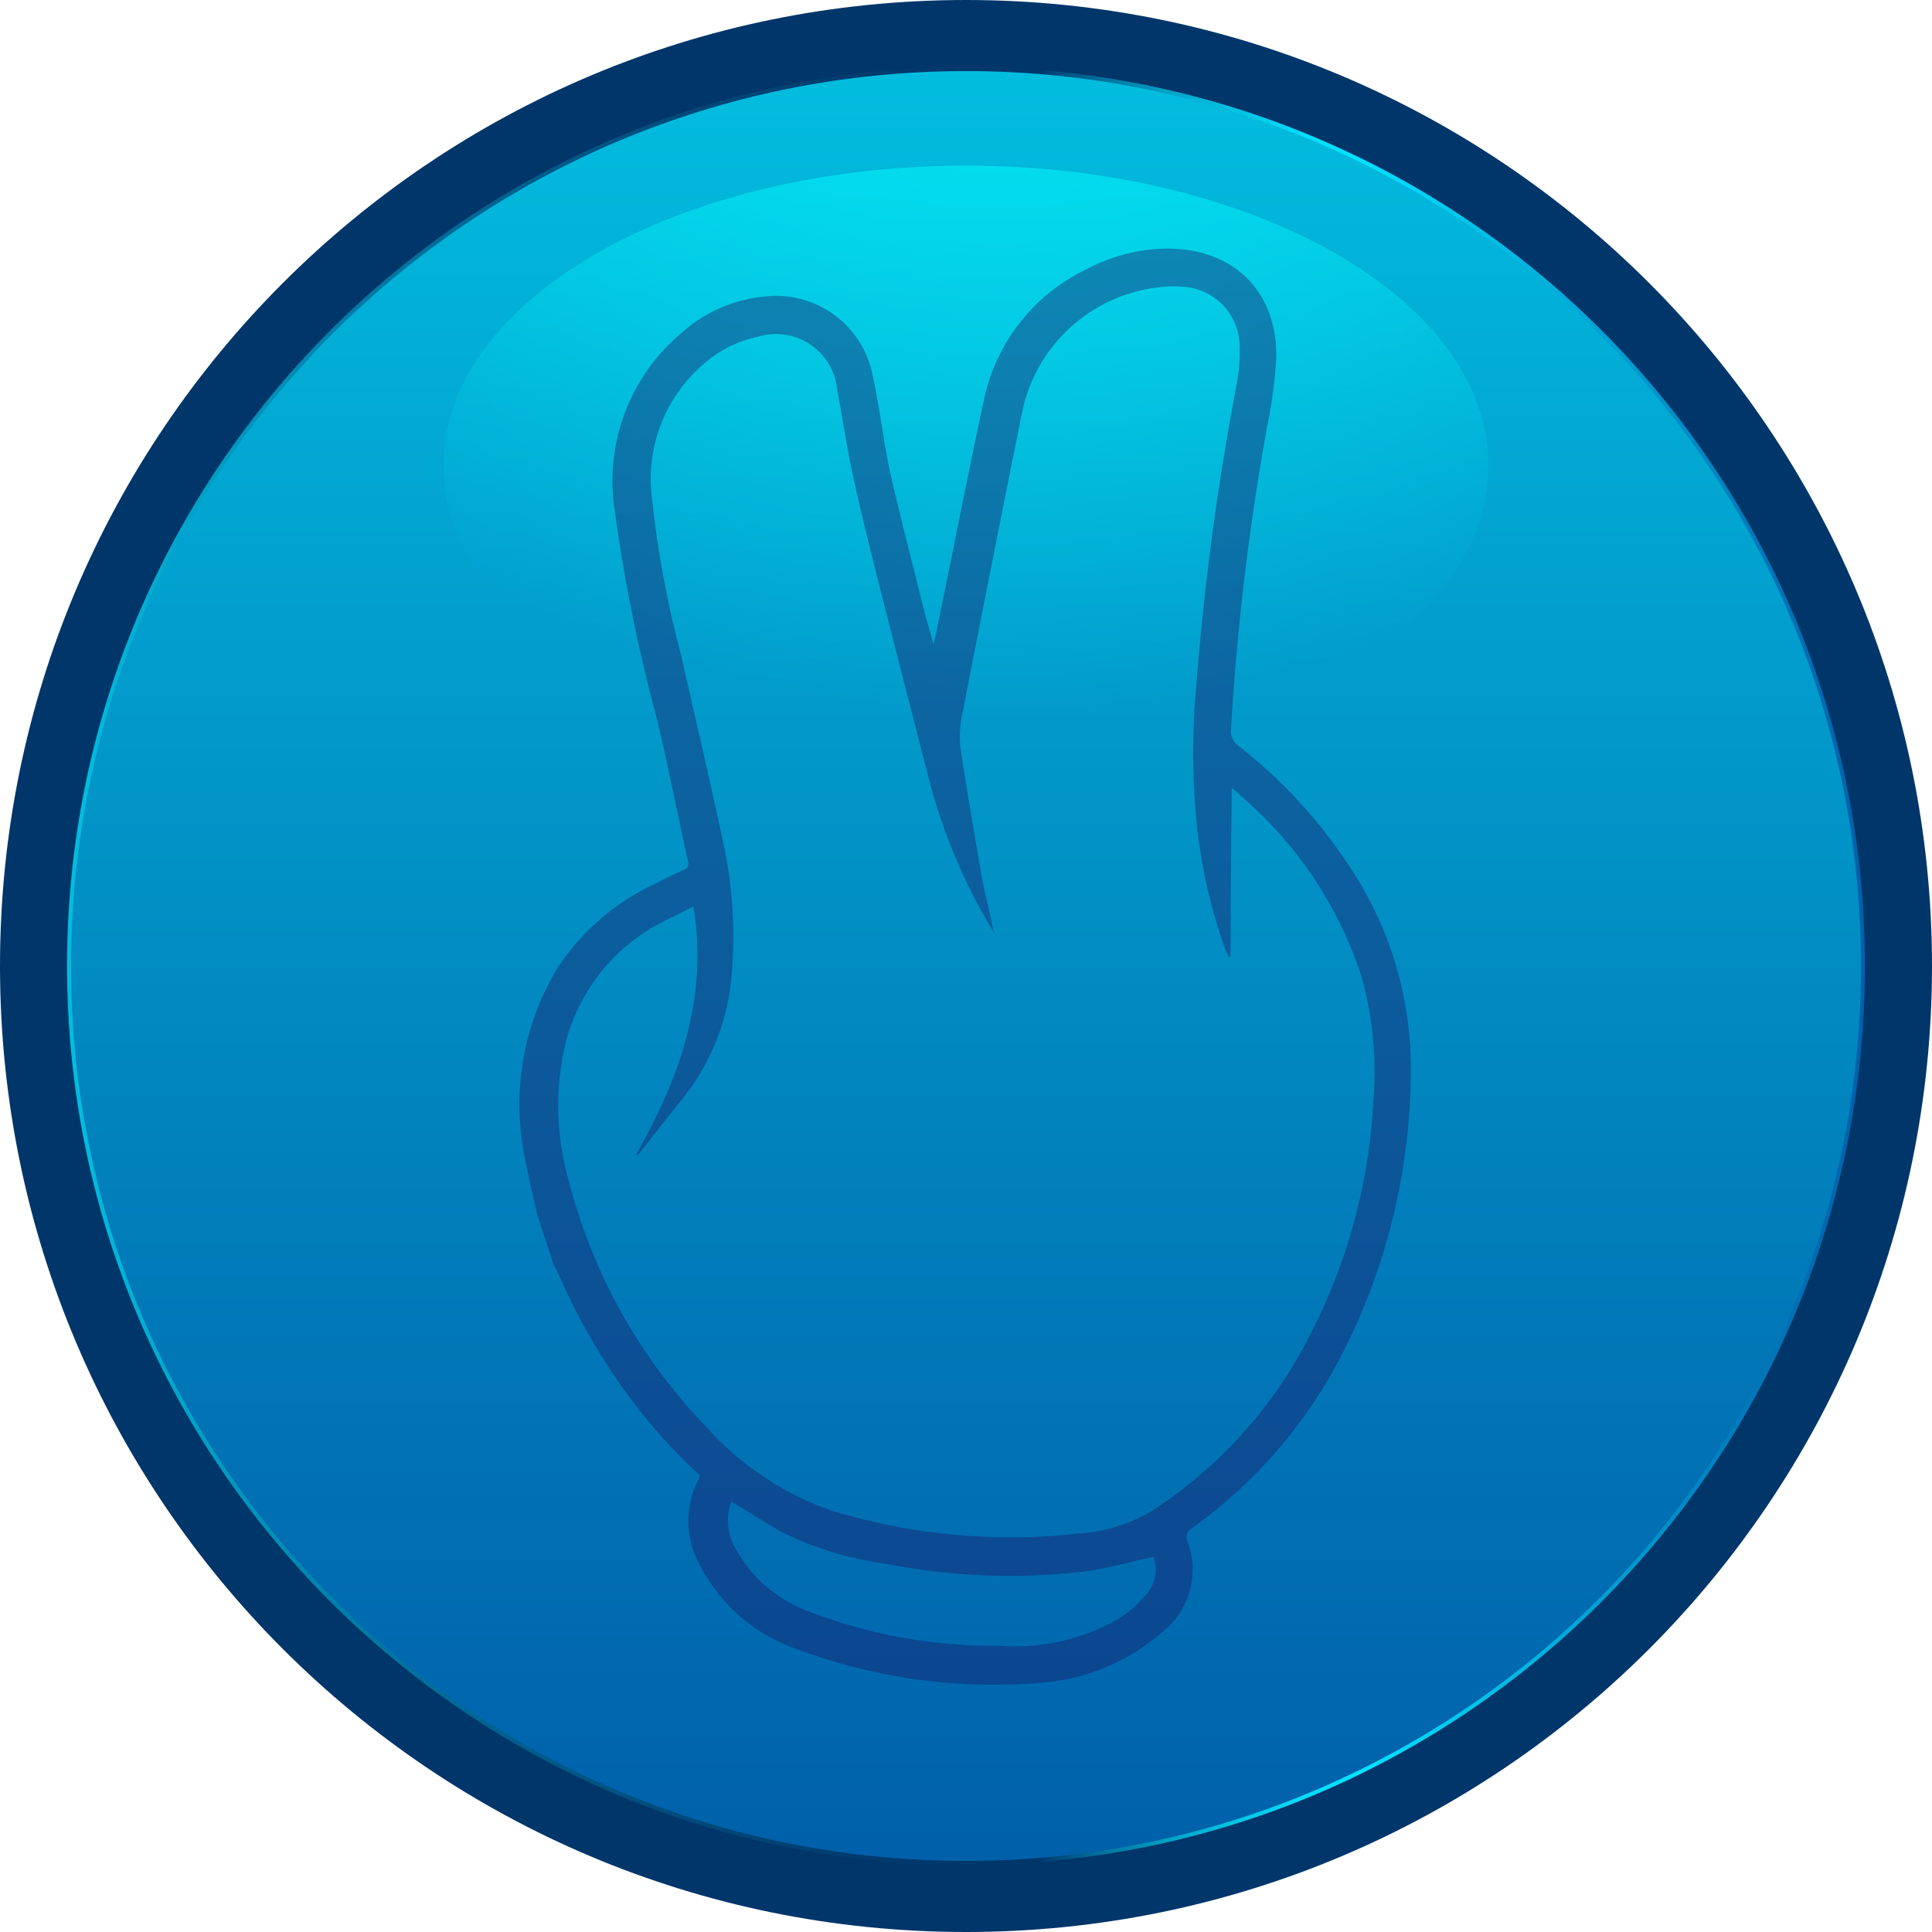
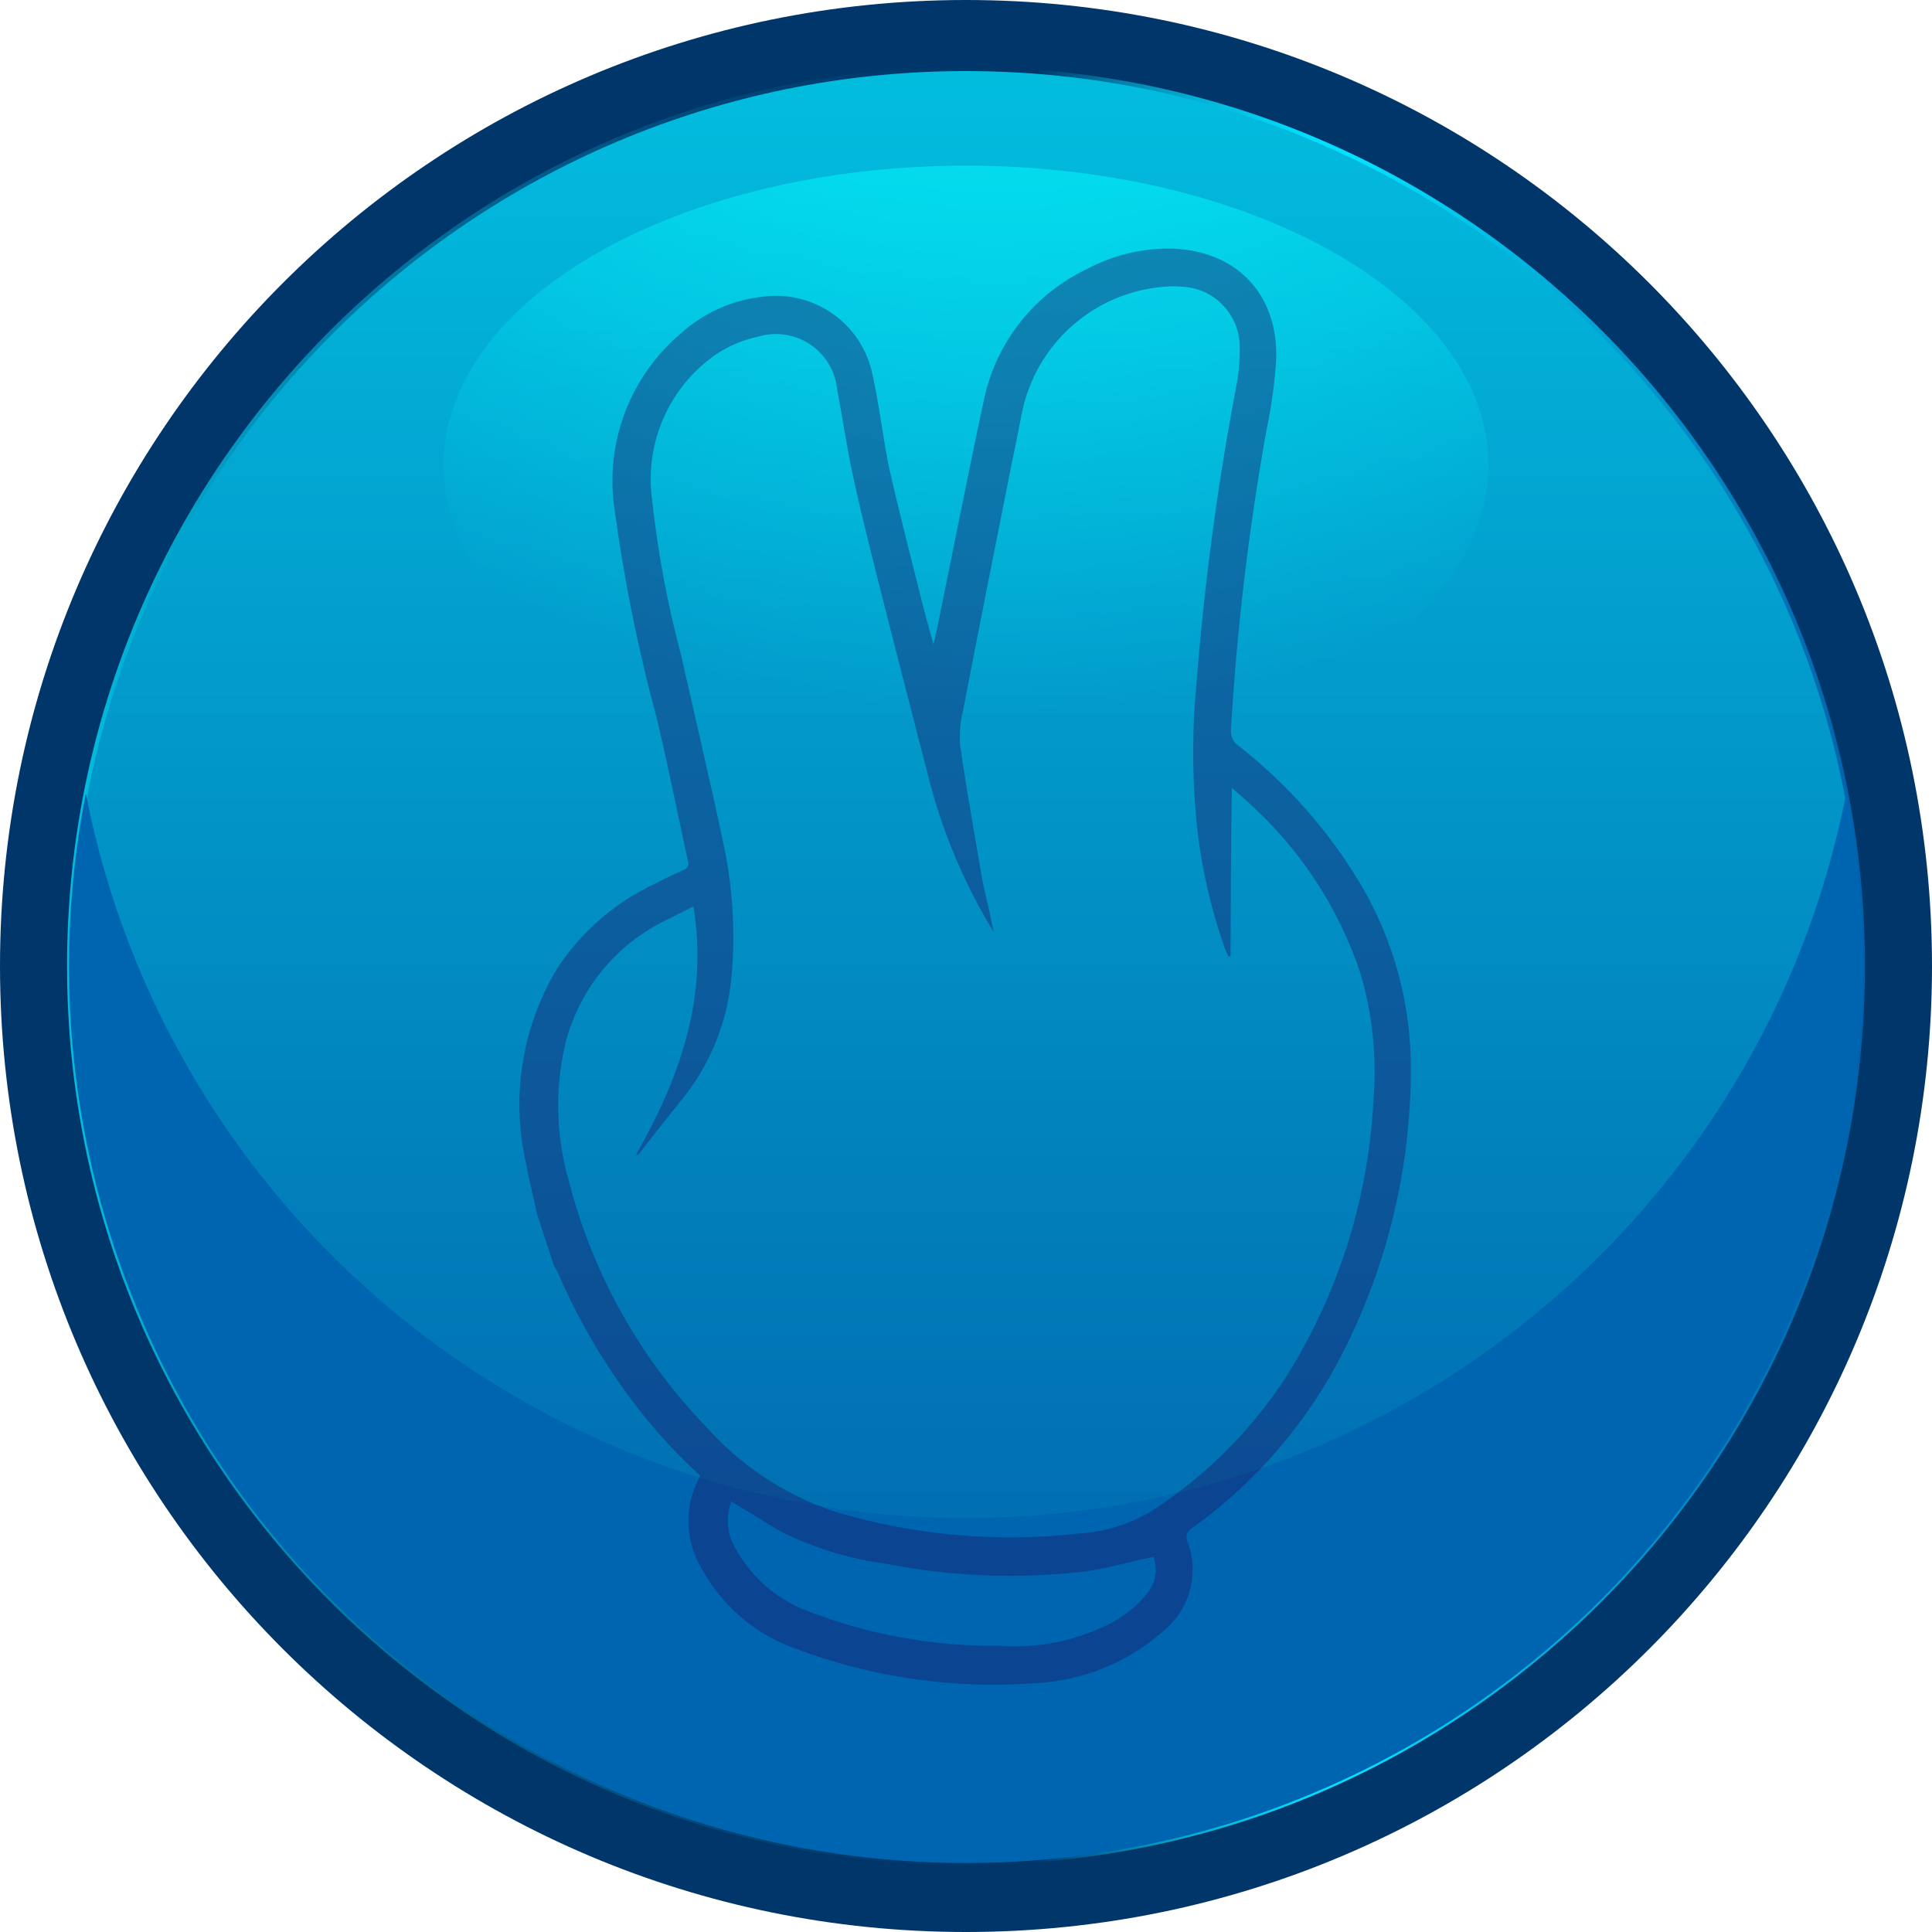
<svg xmlns="http://www.w3.org/2000/svg" viewBox="0 0 120 120">
  <defs>
-     <style>.cls-1{isolation:isolate;}.cls-2{fill:#01366a;}.cls-3{stroke-miterlimit:10;stroke-width:0.25px;fill:url(#未命名漸層_187);stroke:url(#Unbenannter_Verlauf_117);}.cls-4{mix-blend-mode:overlay;fill:url(#未命名漸層_6);}.cls-5{opacity:0.4;}.cls-6{fill:#1b1464;}</style>
+     <style>.cls-1{isolation:isolate;}.cls-2{fill:#01366a;}.cls-3{stroke-miterlimit:10;stroke-width:0.25px;fill:url(#未命名漸層_187);stroke:url(#Unbenannter_Verlauf_117);}.cls-4{fill:#0065b1;}.cls-5{mix-blend-mode:overlay;fill:url(#未命名漸層_6);}.cls-6{opacity:0.4;}.cls-7{fill:#1b1464;}</style>
    <linearGradient id="未命名漸層_187" x1="60" y1="115.71" x2="60" y2="4.29" gradientUnits="userSpaceOnUse">
      <stop offset="0" stop-color="#0060aa" />
      <stop offset="0.3" stop-color="#0178b7" />
      <stop offset="0.92" stop-color="#02b5da" />
      <stop offset="0.99" stop-color="#02bcde" />
    </linearGradient>
    <linearGradient id="Unbenannter_Verlauf_117" x1="4.16" y1="60" x2="115.84" y2="60" gradientUnits="userSpaceOnUse">
      <stop offset="0.01" stop-color="#02bcde" />
      <stop offset="0.08" stop-color="#029dc3" />
      <stop offset="0.17" stop-color="#0178a3" />
      <stop offset="0.26" stop-color="#015b8a" />
      <stop offset="0.36" stop-color="#014778" />
      <stop offset="0.45" stop-color="#013a6e" />
      <stop offset="0.54" stop-color="#01366a" />
      <stop offset="0.55" stop-color="#014a7c" />
      <stop offset="0.58" stop-color="#0178a3" />
      <stop offset="0.61" stop-color="#029ec4" />
      <stop offset="0.64" stop-color="#02bcde" />
      <stop offset="0.67" stop-color="#02d1f0" />
      <stop offset="0.69" stop-color="#02defb" />
      <stop offset="0.72" stop-color="#02e2ff" />
      <stop offset="0.81" stop-color="#01b5e1" />
      <stop offset="0.94" stop-color="#0078ba" />
      <stop offset="1" stop-color="#0060aa" />
    </linearGradient>
    <radialGradient id="未命名漸層_6" cx="61.89" cy="-22.14" r="66.58" gradientUnits="userSpaceOnUse">
      <stop offset="0" stop-color="#fff" />
      <stop offset="1" stop-color="#fff" stop-opacity="0" />
    </radialGradient>
  </defs>
  <g class="cls-1">
    <g id="圖層_2" data-name="圖層 2">
      <g id="圖層_1-2" data-name="圖層 1">
        <path class="cls-2" d="M60,0a60,60,0,1,0,60,60A60,60,0,0,0,60,0Zm0,115.71A55.71,55.71,0,1,1,115.71,60,55.71,55.71,0,0,1,60,115.71Z" />
        <circle class="cls-3" cx="60" cy="60" r="55.71" />
-         <ellipse class="cls-4" cx="60" cy="28.9" rx="32.45" ry="18.61" />
-         <g class="cls-5">
-           <path class="cls-6" d="M33.36,75.4c-.24-1.1-.52-2.19-.72-3.3a16.36,16.36,0,0,1,2-12,14.71,14.71,0,0,1,6-5.19c.59-.31,1.19-.6,1.79-.86a.43.43,0,0,0,.3-.56c-.64-2.94-1.23-5.89-1.92-8.81a102.54,102.54,0,0,1-2.66-13.18,12,12,0,0,1,4.15-10.8,9,9,0,0,1,5.16-2.28,6.11,6.11,0,0,1,6.74,4.88c.41,1.87.63,3.77,1,5.64.65,2.9,1.4,5.78,2.12,8.66.19.76.41,1.51.66,2.42.08-.31.12-.48.16-.66,1-4.88,1.95-9.78,3-14.65a11.64,11.64,0,0,1,6.37-8,10.76,10.76,0,0,1,5-1.27c4.13,0,6.85,2.68,6.76,6.81a29.72,29.72,0,0,1-.59,4.38,156.13,156.13,0,0,0-2.22,18.67,1.07,1.07,0,0,0,.44,1,31.24,31.24,0,0,1,7.64,8.67,22.43,22.43,0,0,1,3.09,11.55,38.91,38.91,0,0,1-4.17,17.39,30.25,30.25,0,0,1-9.41,11,.62.62,0,0,0-.29.84,4.94,4.94,0,0,1-1.63,5.67,12.83,12.83,0,0,1-7.64,3.11,34.8,34.8,0,0,1-15.16-2.16,10.7,10.7,0,0,1-5.86-5.15,5.65,5.65,0,0,1-.07-5.37,2.07,2.07,0,0,0,.08-.2,34,34,0,0,1-4.91-5.6,38.54,38.54,0,0,1-3.92-7,2.85,2.85,0,0,0-.25-.45Zm43.07-16h-.14c-.07-.18-.15-.35-.22-.52a33.56,33.56,0,0,1-1.66-7,44.74,44.74,0,0,1-.09-9.47,168.76,168.76,0,0,1,2.45-18.33A11.26,11.26,0,0,0,77,21.56a3.74,3.74,0,0,0-3.56-3.75,6.22,6.22,0,0,0-1.14,0,9.81,9.81,0,0,0-8.84,7.9c-.26,1.38-.56,2.75-.83,4.14-.94,4.73-1.89,9.47-2.8,14.22a7,7,0,0,0-.19,2.27c.4,2.73.88,5.45,1.35,8.17.1.59.25,1.16.38,1.74l.36,1.66a35,35,0,0,1-4.1-9.79c-.93-3.64-1.88-7.27-2.8-10.91-.64-2.52-1.27-5-1.83-7.56-.4-1.8-.65-3.62-1-5.44a3.82,3.82,0,0,0-4.91-3.3A7.43,7.43,0,0,0,44.49,22a9.42,9.42,0,0,0-4,8.93,64.68,64.68,0,0,0,1.83,9.83c.9,4,1.85,8,2.69,12a27.47,27.47,0,0,1,.44,7.73,14.08,14.08,0,0,1-3.15,7.87c-.9,1.11-1.78,2.24-2.66,3.37l-.14,0C42.23,66.92,44,62,43.07,56.3l-1.63.82a11.71,11.71,0,0,0-6.32,7.68,16.9,16.9,0,0,0,.23,8.62,34.19,34.19,0,0,0,8.52,15.21,18.57,18.57,0,0,0,7.82,5.21A37.91,37.91,0,0,0,67,95.25a10,10,0,0,0,4.54-1.4,28.28,28.28,0,0,0,8.38-8.39,35.66,35.66,0,0,0,5.39-17.19,21.43,21.43,0,0,0-.83-7.88,24.83,24.83,0,0,0-7.1-10.69l-.87-.77C76.46,52.52,76.44,56,76.43,59.45Zm-31,33.83a3.44,3.44,0,0,0,.32,3.06A8.45,8.45,0,0,0,50,100a31.84,31.84,0,0,0,12,2.22A13.11,13.11,0,0,0,68.62,101a7.23,7.23,0,0,0,2.75-2.18,2.34,2.34,0,0,0,.28-2.12c-1.52.32-2.93.73-4.36.92a39.9,39.9,0,0,1-12.24-.49,20.88,20.88,0,0,1-6.55-2C47.48,94.53,46.5,93.9,45.45,93.28Z" />
+         <path class="cls-4" d="M114.67,49.29a55.71,55.71,0,0,1-109.34,0,55.71,55.71,0,1,0,109.34,0Z" />
+         <ellipse class="cls-5" cx="60" cy="28.9" rx="32.45" ry="18.61" />
+         <g class="cls-6">
+           <path class="cls-7" d="M33.36,75.4c-.24-1.1-.52-2.19-.72-3.3a16.36,16.36,0,0,1,2-12,14.71,14.71,0,0,1,6-5.19c.59-.31,1.19-.6,1.79-.86a.43.43,0,0,0,.3-.56c-.64-2.94-1.23-5.89-1.92-8.81a102.54,102.54,0,0,1-2.66-13.18,12,12,0,0,1,4.15-10.8,9,9,0,0,1,5.16-2.28,6.11,6.11,0,0,1,6.74,4.88c.41,1.87.63,3.77,1,5.64.65,2.9,1.4,5.78,2.12,8.66.19.76.41,1.51.66,2.42.08-.31.12-.48.16-.66,1-4.88,1.95-9.78,3-14.65a11.64,11.64,0,0,1,6.37-8,10.76,10.76,0,0,1,5-1.27c4.13,0,6.85,2.68,6.76,6.81a29.72,29.72,0,0,1-.59,4.38,156.13,156.13,0,0,0-2.22,18.67,1.07,1.07,0,0,0,.44,1,31.24,31.24,0,0,1,7.64,8.67,22.43,22.43,0,0,1,3.09,11.55,38.91,38.91,0,0,1-4.17,17.39,30.25,30.25,0,0,1-9.41,11,.62.62,0,0,0-.29.84,4.94,4.94,0,0,1-1.63,5.67,12.83,12.83,0,0,1-7.64,3.11,34.8,34.8,0,0,1-15.16-2.16,10.7,10.7,0,0,1-5.86-5.15,5.65,5.65,0,0,1-.07-5.37,2.07,2.07,0,0,0,.08-.2,34,34,0,0,1-4.91-5.6,38.54,38.54,0,0,1-3.92-7,2.85,2.85,0,0,0-.25-.45Zm43.07-16h-.14c-.07-.18-.15-.35-.22-.52a33.56,33.56,0,0,1-1.66-7,44.74,44.74,0,0,1-.09-9.47,168.76,168.76,0,0,1,2.45-18.33A11.26,11.26,0,0,0,77,21.56a3.74,3.74,0,0,0-3.56-3.75,6.22,6.22,0,0,0-1.14,0,9.81,9.81,0,0,0-8.84,7.9c-.26,1.38-.56,2.75-.83,4.14-.94,4.73-1.89,9.47-2.8,14.22a7,7,0,0,0-.19,2.27c.4,2.73.88,5.45,1.35,8.17.1.59.25,1.16.38,1.74l.36,1.66a35,35,0,0,1-4.1-9.79c-.93-3.64-1.88-7.27-2.8-10.91-.64-2.52-1.27-5-1.83-7.56-.4-1.8-.65-3.62-1-5.44a3.82,3.82,0,0,0-4.91-3.3A7.43,7.43,0,0,0,44.49,22a9.42,9.42,0,0,0-4,8.93,64.68,64.68,0,0,0,1.83,9.83c.9,4,1.85,8,2.69,12a27.47,27.47,0,0,1,.44,7.73,14.08,14.08,0,0,1-3.15,7.87c-.9,1.11-1.78,2.24-2.66,3.37l-.14,0C42.23,66.92,44,62,43.07,56.3l-1.63.82a11.71,11.71,0,0,0-6.32,7.68,16.9,16.9,0,0,0,.23,8.62,34.19,34.19,0,0,0,8.52,15.21,18.57,18.57,0,0,0,7.82,5.21A37.91,37.91,0,0,0,67,95.25a10,10,0,0,0,4.54-1.4,28.28,28.28,0,0,0,8.38-8.39,35.66,35.66,0,0,0,5.39-17.19,21.43,21.43,0,0,0-.83-7.88,24.83,24.83,0,0,0-7.1-10.69l-.87-.77C76.46,52.52,76.44,56,76.43,59.45Zm-31,33.83a3.44,3.44,0,0,0,.32,3.06A8.45,8.45,0,0,0,50,100a31.84,31.84,0,0,0,12,2.22A13.11,13.11,0,0,0,68.62,101a7.23,7.23,0,0,0,2.75-2.18,2.34,2.34,0,0,0,.28-2.12c-1.52.32-2.93.73-4.36.92a39.9,39.9,0,0,1-12.24-.49,20.88,20.88,0,0,1-6.55-2C47.48,94.53,46.5,93.9,45.45,93.28Z" />
        </g>
      </g>
    </g>
  </g>
</svg>
